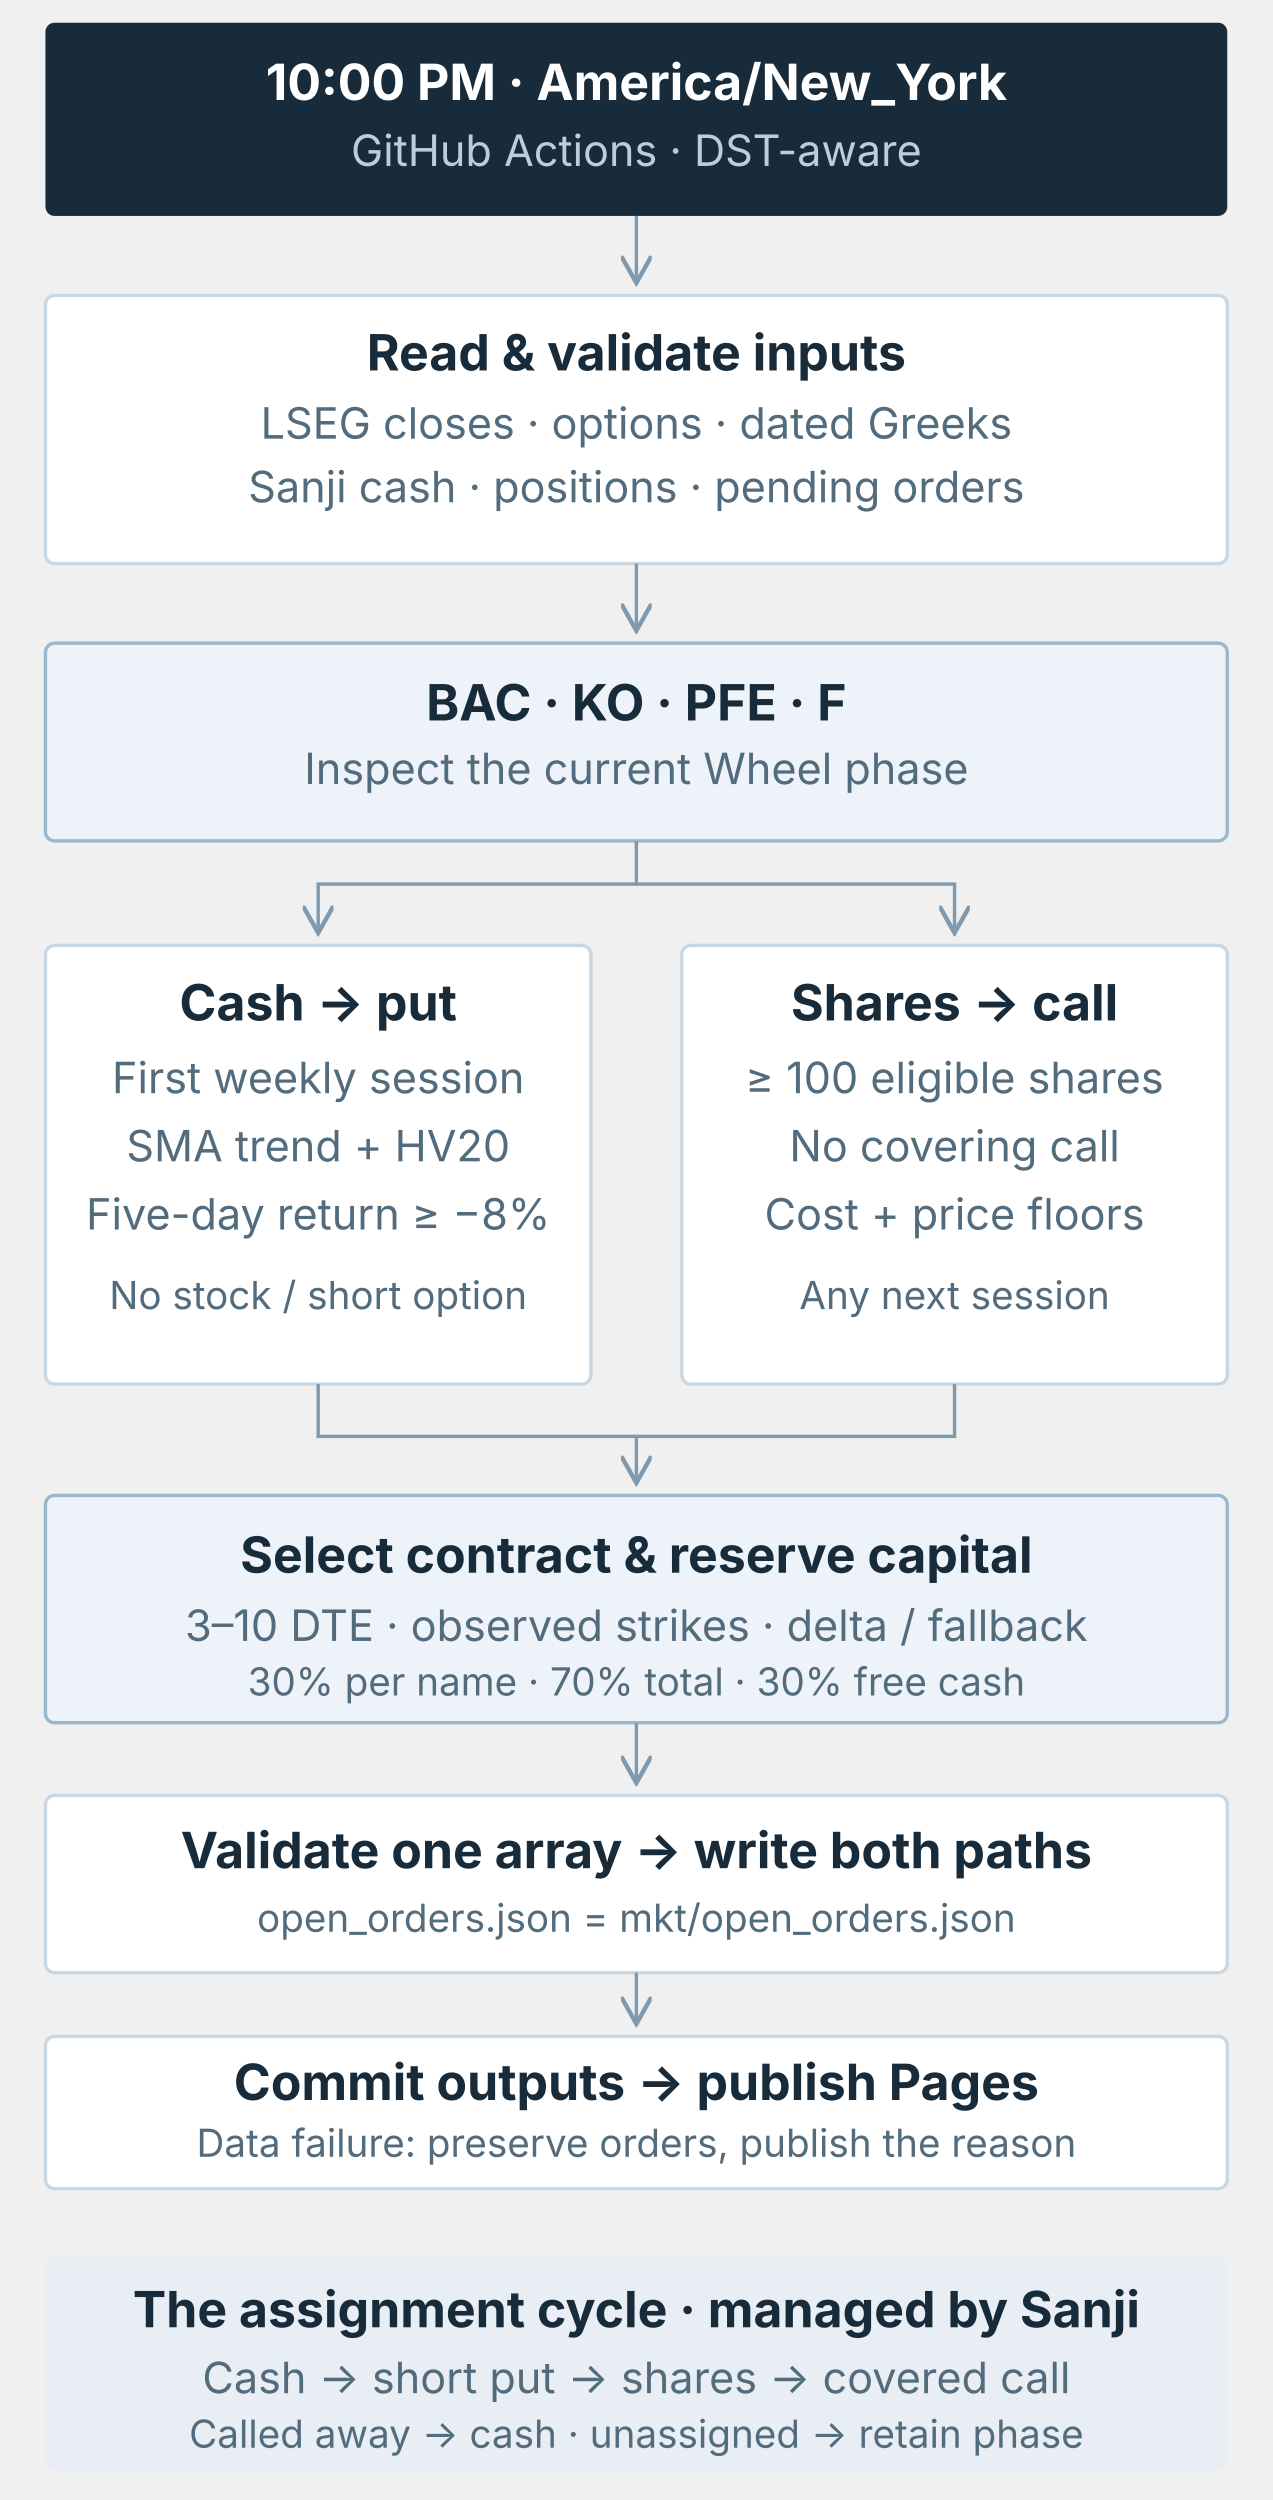
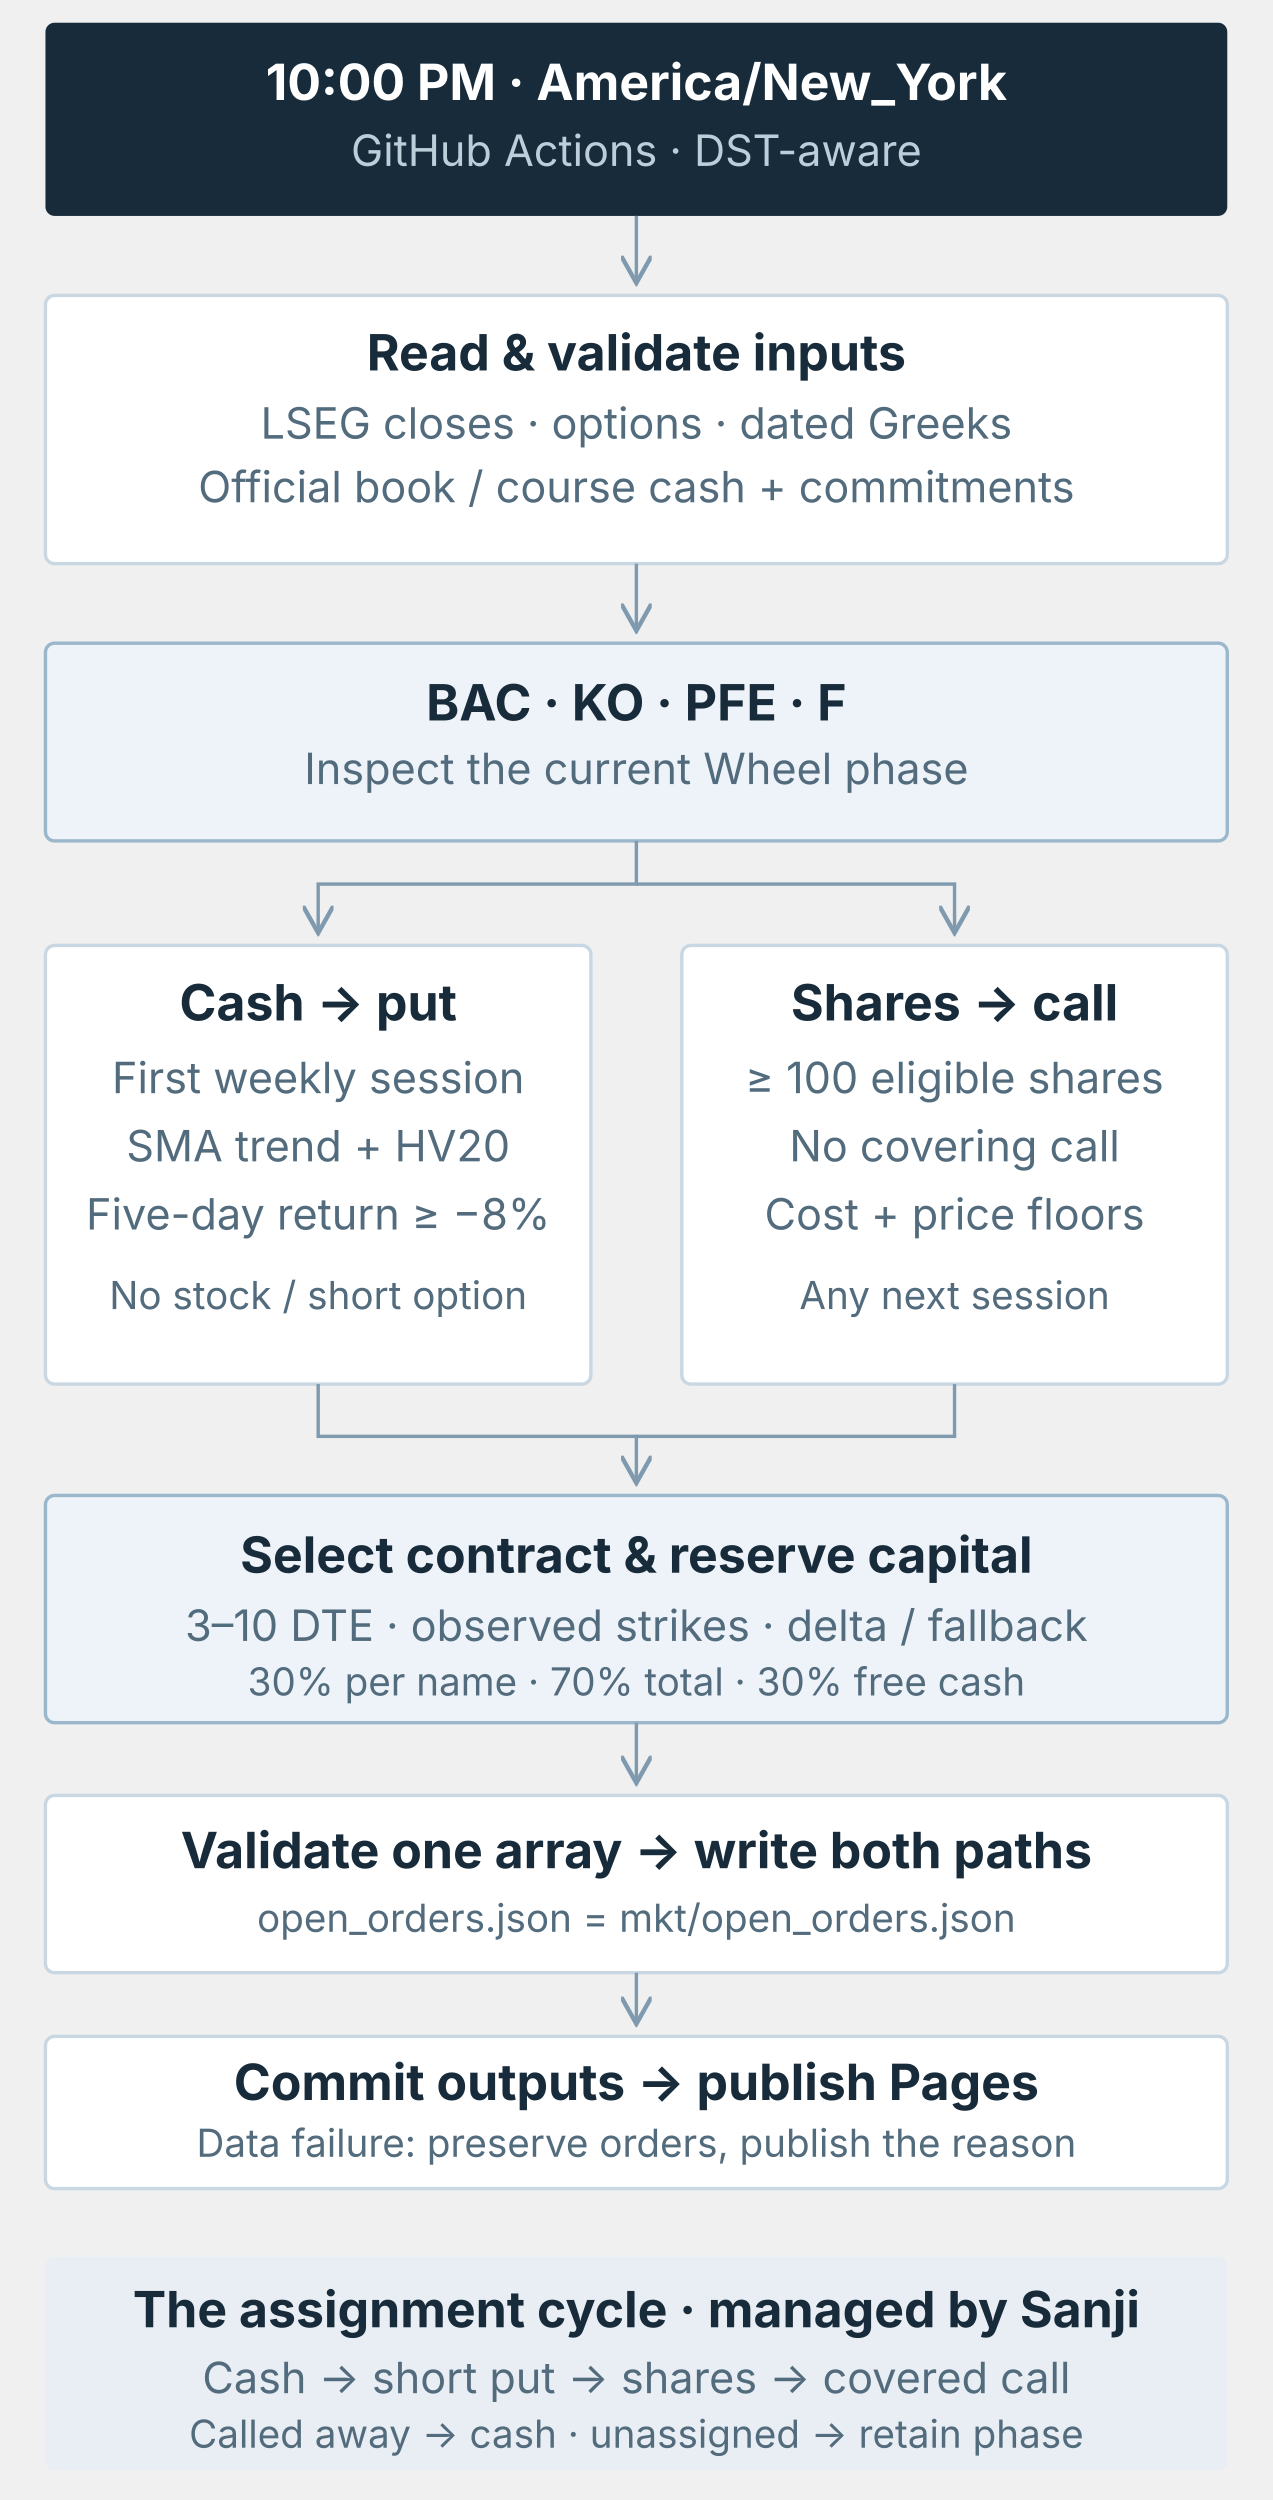
<svg xmlns="http://www.w3.org/2000/svg" width="560" height="1100" viewBox="0 0 560 1100" role="img" aria-labelledby="title desc">
  <defs>
    <marker id="arrow" markerWidth="9" markerHeight="9" refX="7" refY="4.5" orient="auto">
      <path d="M0,0 L8,4.5 L0,9" fill="none" stroke="#7f9aaf" stroke-width="1.3" />
    </marker>
  </defs>
  <style>text{font-family:-apple-system,BlinkMacSystemFont,Segoe UI,sans-serif;fill:#182b3a;text-anchor:middle}.head{font-size:22px;font-weight:650}.body{font-size:19px;fill:#526b7d}.small{font-size:17px;fill:#526b7d}.box{fill:#fff;stroke:#c9d7e2;stroke-width:1.5}.blue{fill:#edf3f8;stroke:#9bb7cb;stroke-width:1.5}.line{fill:none;stroke:#7f9aaf;stroke-width:1.5;marker-end:url(#arrow)}</style>
  <rect x="20" y="10" width="520" height="85" rx="4" fill="#182b3a" />
  <text x="280" y="44" style="fill:white" class="head">10:00 PM · America/New_York</text>
  <text x="280" y="73" style="fill:#bdcedb" class="body">GitHub Actions · DST-aware</text>
  <path d="M280 95V123" class="line" />
  <rect x="20" y="130" width="520" height="118" rx="4" class="box" />
  <text x="280" y="163" class="head">Read &amp; validate inputs</text>
  <text x="280" y="193" class="body">LSEG closes · options · dated Greeks</text>
-   <text x="280" y="221" class="body">Sanji cash · positions · pending orders</text>
+   <text x="280" y="221" class="body">Official book / course cash + commitments</text>
  <path d="M280 248V276" class="line" />
  <rect x="20" y="283" width="520" height="87" rx="4" class="blue" />
  <text x="280" y="317" class="head">BAC · KO · PFE · F</text>
  <text x="280" y="345" class="body">Inspect the current Wheel phase</text>
  <path d="M280 370V389H140V409" class="line" />
  <path d="M280 389H420V409" class="line" />
  <rect x="20" y="416" width="240" height="193" rx="4" class="box" />
  <text x="140" y="449" class="head">Cash → put</text>
  <text x="140" y="481" class="body">First weekly session</text>
  <text x="140" y="511" class="body">SMA trend + HV20</text>
  <text x="140" y="541" class="body">Five-day return ≥ −8%</text>
  <text x="140" y="576" class="small">No stock / short option</text>
  <rect x="300" y="416" width="240" height="193" rx="4" class="box" />
  <text x="420" y="449" class="head">Shares → call</text>
  <text x="420" y="481" class="body">≥ 100 eligible shares</text>
  <text x="420" y="511" class="body">No covering call</text>
  <text x="420" y="541" class="body">Cost + price floors</text>
  <text x="420" y="576" class="small">Any next session</text>
  <path d="M140 609V632H280V651" class="line" />
  <path d="M420 609V632H280" fill="none" stroke="#7f9aaf" stroke-width="1.5" />
  <rect x="20" y="658" width="520" height="100" rx="4" class="blue" />
  <text x="280" y="692" class="head">Select contract &amp; reserve capital</text>
  <text x="280" y="722" class="body">3–10 DTE · observed strikes · delta / fallback</text>
  <text x="280" y="746" class="small">30% per name · 70% total · 30% free cash</text>
  <path d="M280 758V783" class="line" />
  <rect x="20" y="790" width="520" height="78" rx="4" class="box" />
  <text x="280" y="822" class="head">Validate one array → write both paths</text>
  <text x="280" y="850" class="small">open_orders.json = mkt/open_orders.json</text>
  <path d="M280 868V889" class="line" />
  <rect x="20" y="896" width="520" height="67" rx="4" class="box" />
  <text x="280" y="924" class="head">Commit outputs → publish Pages</text>
  <text x="280" y="949" class="small">Data failure: preserve orders, publish the reason</text>
  <rect x="20" y="993" width="520" height="94" rx="4" fill="#e8eef3" />
  <text x="280" y="1024" class="head">The assignment cycle · managed by Sanji</text>
  <text x="280" y="1053" class="body">Cash → short put → shares → covered call</text>
  <text x="280" y="1077" class="small">Called away → cash · unassigned → retain phase</text>
</svg>
